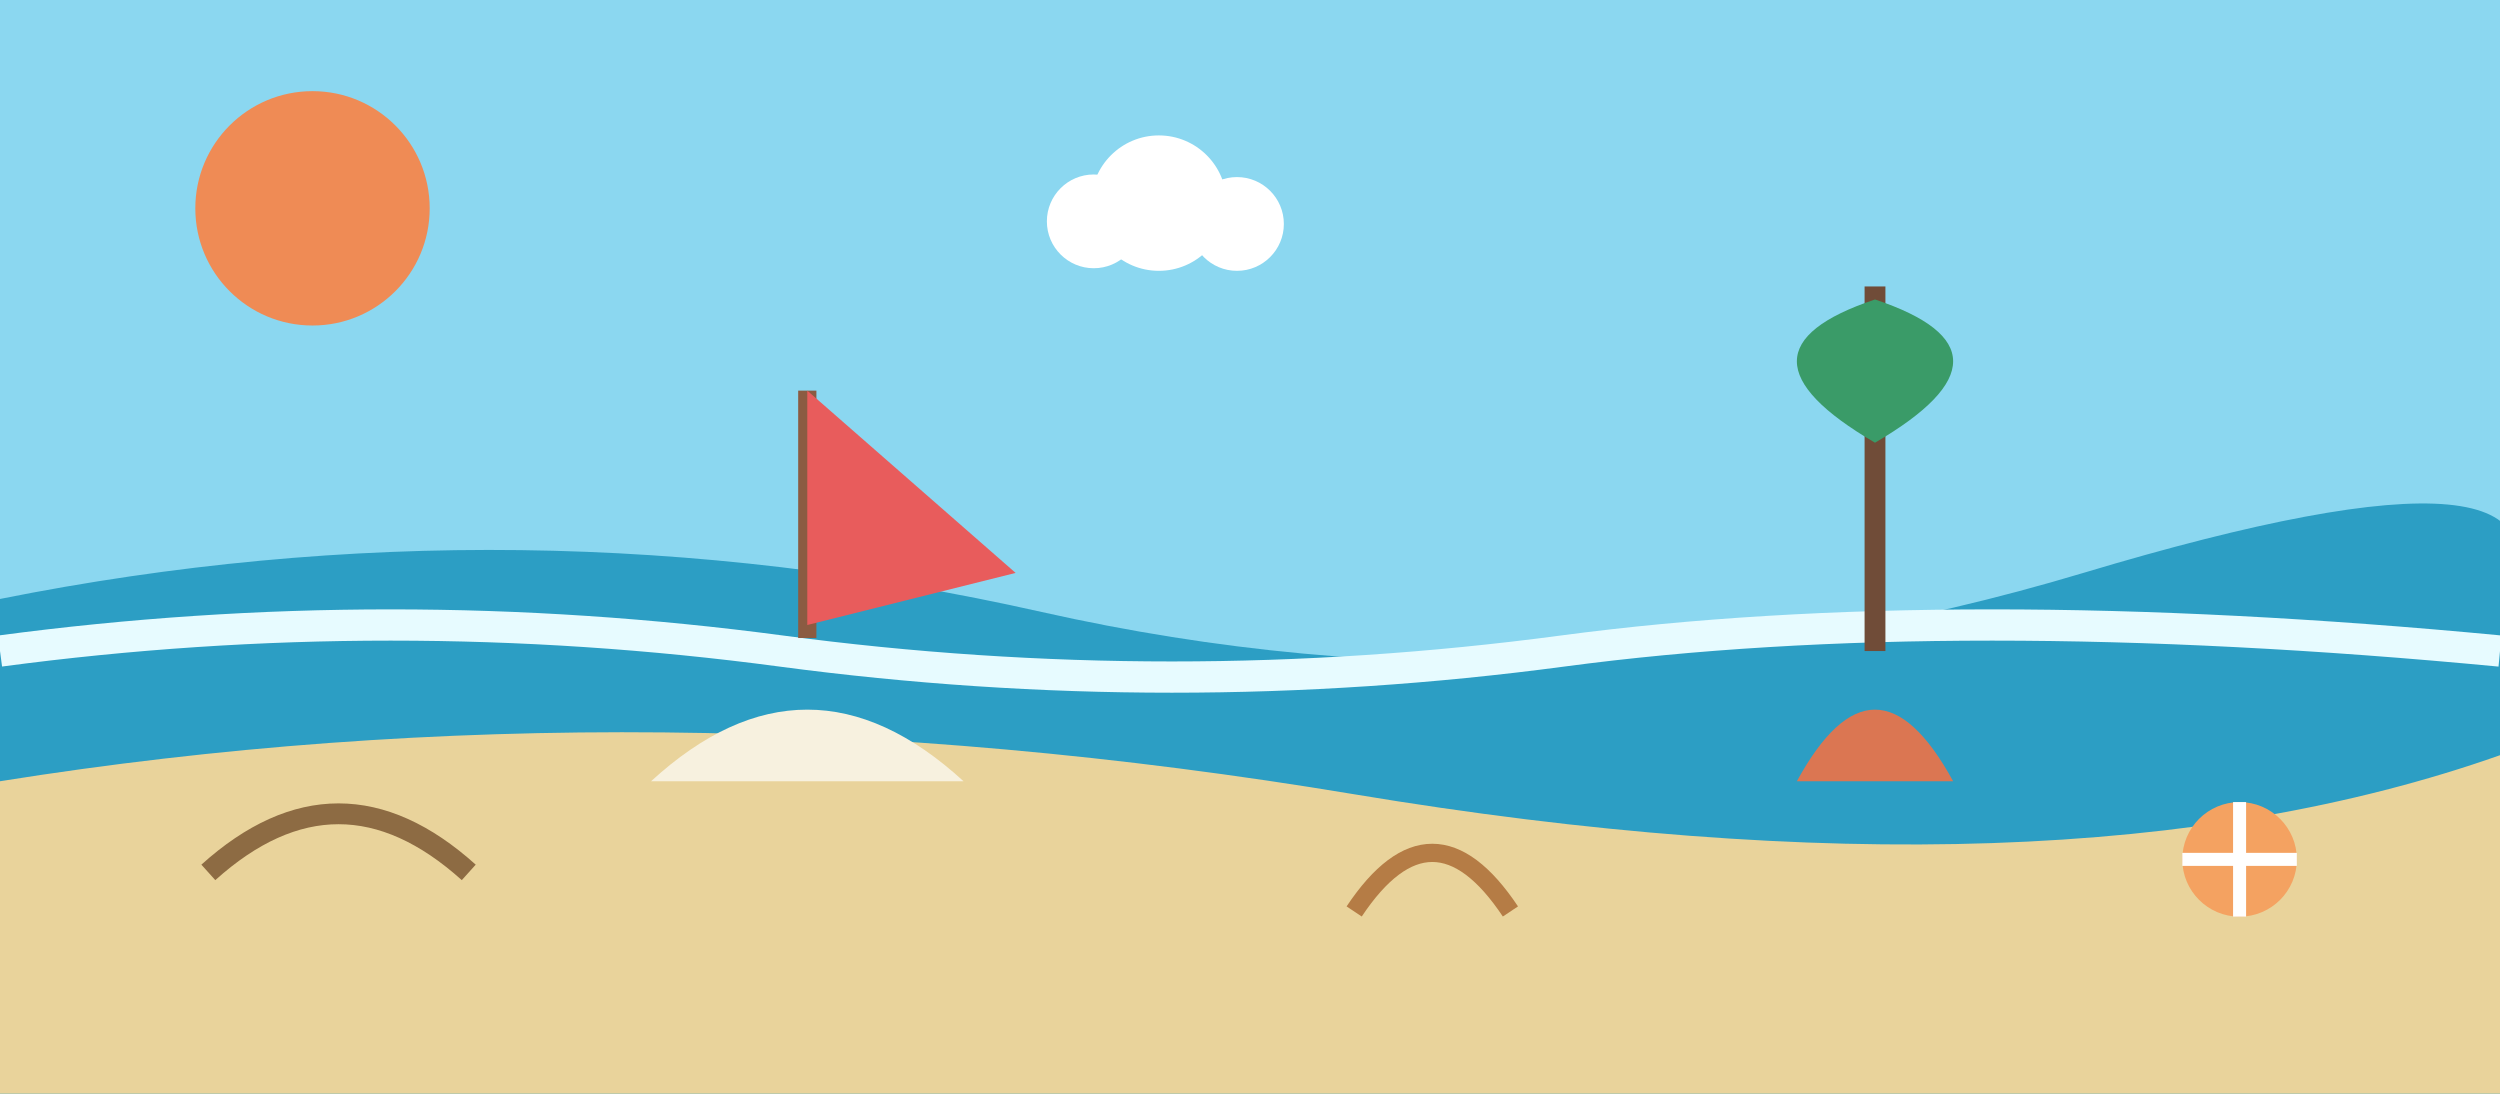
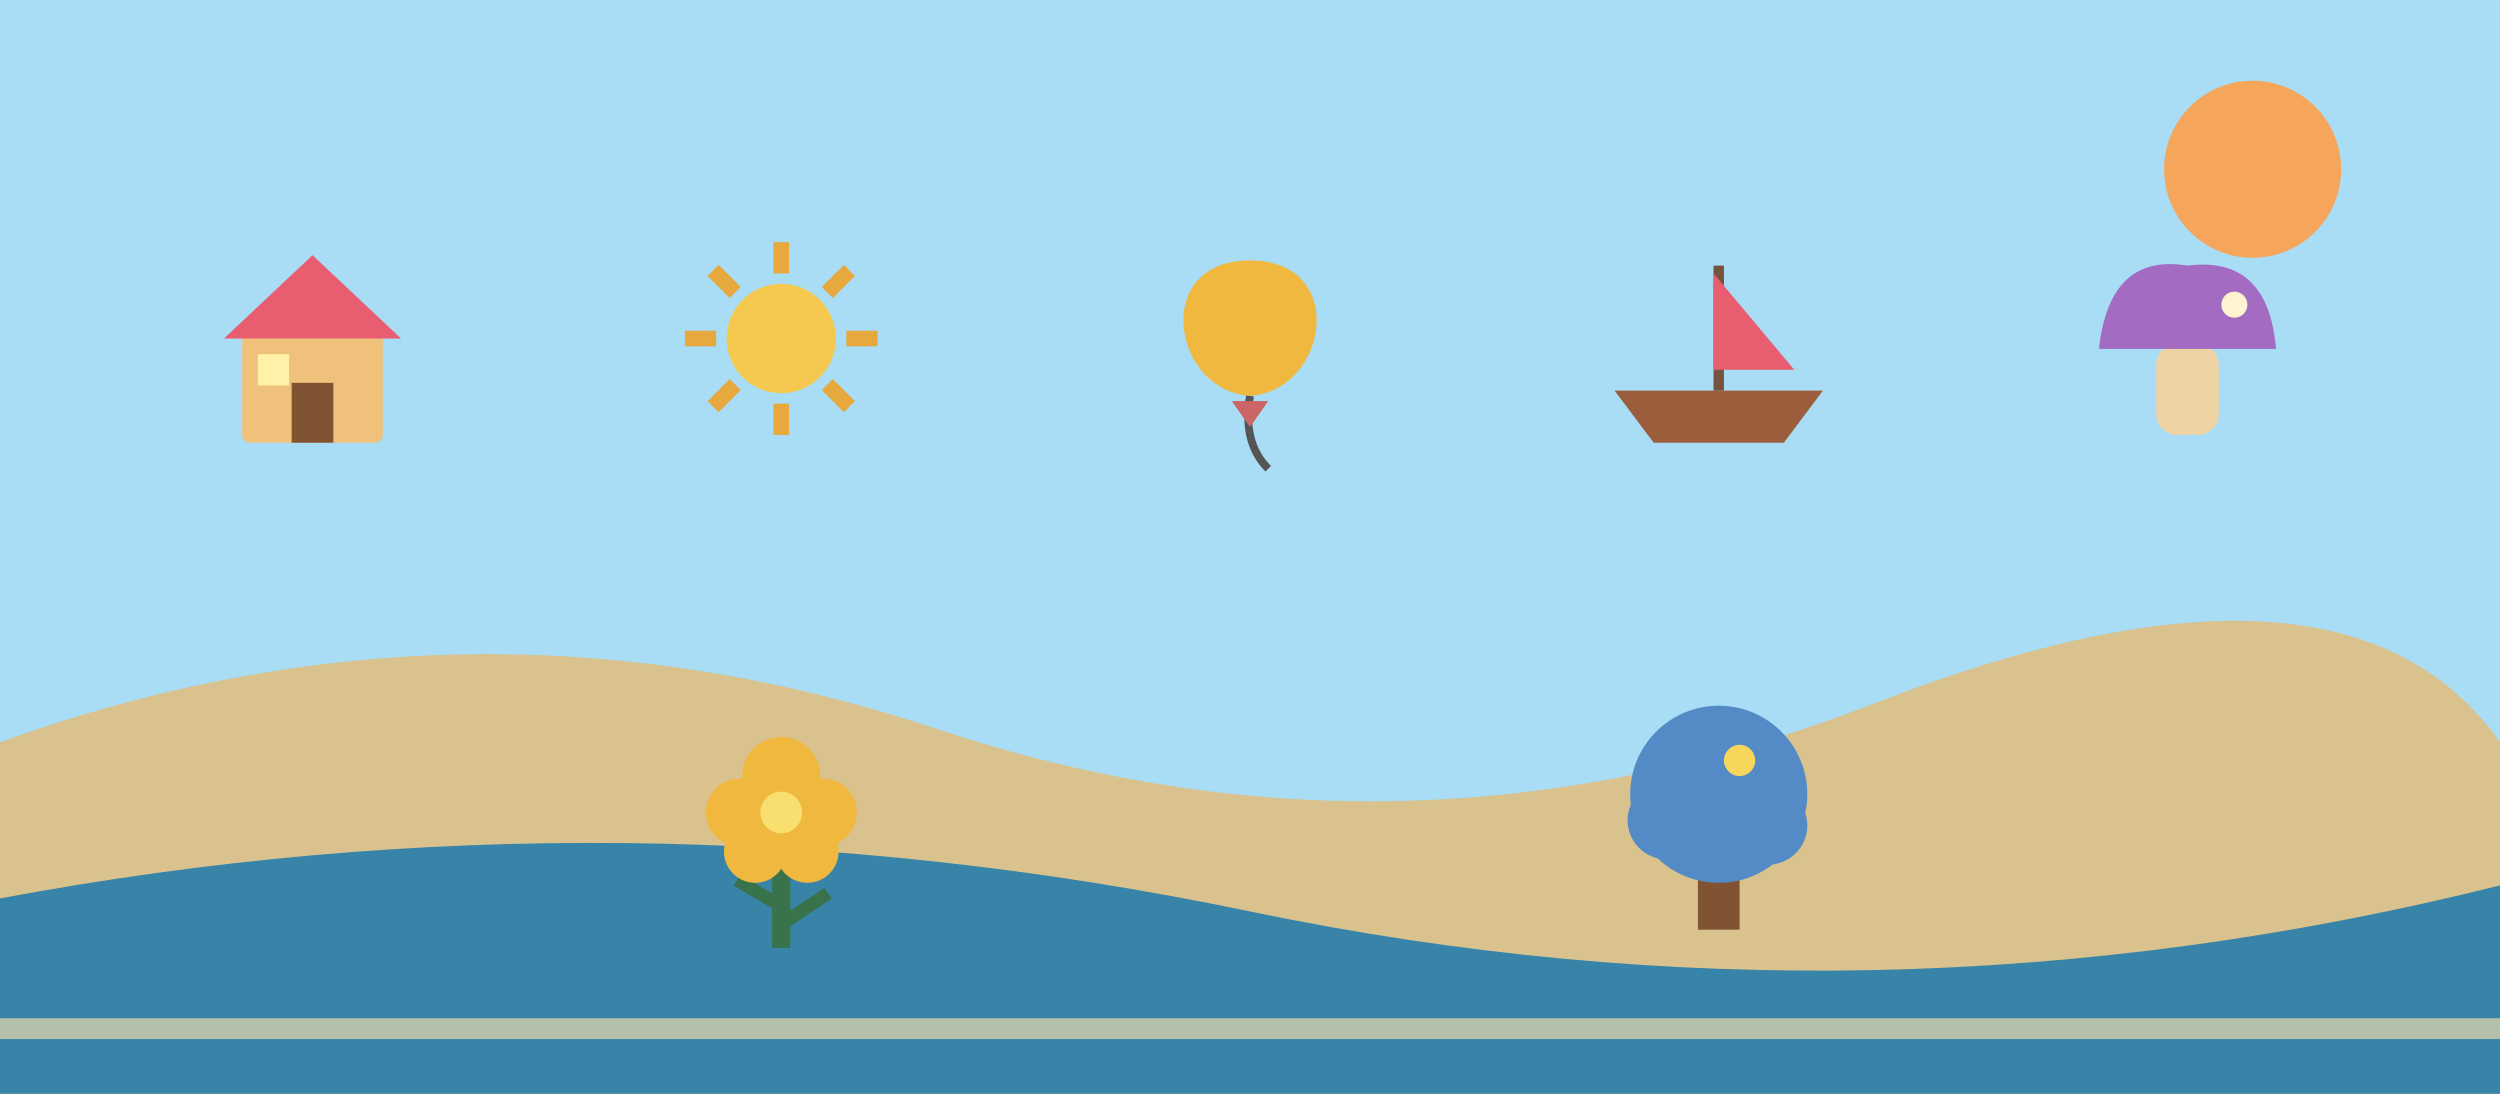
<svg xmlns="http://www.w3.org/2000/svg" width="960" height="420" viewBox="0 0 960 420">
-   <rect width="960" height="420" fill="#8bd7f0" />
-   <circle cx="120" cy="80" r="45" fill="#ef8b55" />
-   <path d="M0 230 Q200 190 400 235 T800 220 T960 235 V420 H0Z" fill="#2c9ec4" />
-   <path d="M0 300 Q250 260 520 305 T960 290 V420 H0Z" fill="#e9d39b" />
-   <path d="M0 250 Q150 230 300 250 T600 250 T960 250" stroke="#e7fbff" stroke-width="12" fill="none" />
-   <path d="M690 300 Q720 245 750 300Z" fill="#db7652" />
-   <path d="M720 250 L720 110" stroke="#704c38" stroke-width="8" />
-   <path d="M720 115 Q660 135 720 170 Q780 135 720 115Z" fill="#3a9b68" />
-   <path d="M250 300 Q310 245 370 300Z" fill="#f7f1df" />
-   <path d="M310 245 L310 150" stroke="#8b5b42" stroke-width="7" />
-   <path d="M310 150 L310 240 L390 220Z" fill="#e85c5c" />
-   <path d="M80 335 Q130 290 180 335" stroke="#8d6b43" stroke-width="8" fill="none" />
-   <g fill="#fff">
-     <circle cx="420" cy="85" r="18" />
-     <circle cx="445" cy="78" r="26" />
-     <circle cx="475" cy="86" r="18" />
+   <rect width="960" height="420" fill="#a8ddf5" />
+   <circle cx="865" cy="65" r="34" fill="#f5a65b" />
+   <path d="M0 285 Q180 220 360 280T720 270T960 285V420H0Z" fill="#d9c28d" />
+   <path d="M0 345 Q240 300 480 350T960 340V420H0Z" fill="#3784a8" />
+   <g>
+     <rect x="93" y="127" width="54" height="43" rx="3" fill="#f0c17a" />
+     <path d="M86 130L120 98L154 130Z" fill="#e85e70" />
+     <rect x="112" y="147" width="16" height="23" fill="#805333" />
+     <rect x="99" y="136" width="12" height="12" fill="#fff1a8" />
  </g>
-   <path d="M520 350 q30 -45 60 0" stroke="#b57c45" stroke-width="7" fill="none" />
-   <circle cx="860" cy="330" r="22" fill="#f4a261" />
-   <path d="M860 308 V352 M838 330 H882" stroke="#fff" stroke-width="5" />
+   <g>
+     <g stroke="#e7a83d" stroke-width="6">
+       <path d="M325 130L337 130" />
+       <path d="M317.678 147.678L326.163 156.163" />
+       <path d="M300 155L300 167" />
+       <path d="M282.322 147.678L273.837 156.163" />
+       <path d="M275 130L263 130" />
+       <path d="M282.322 112.322L273.837 103.837" />
+       <path d="M300 105L300 93" />
+       <path d="M317.678 112.322L326.163 103.837" />
+     </g>
+     <circle cx="300" cy="130" r="21" fill="#f5c94f" />
+   </g>
+   <g>
+     <path d="M480 152q-3 18 7 28" stroke="#555" stroke-width="3" fill="none" />
+     <path d="M480 100C442 100 450 150 480 152C510 150 518 100 480 100" fill="#f0b83e" />
+     <path d="M473 154l7 10 7-10" fill="#c66" />
+   </g>
+   <g>
+     <path d="M620 150h80l-15 20h-50Z" fill="#9b5d3b" />
+     <path d="M660 102v48" stroke="#76533c" stroke-width="4" />
+     <path d="M658 105L658 142L689 142Z" fill="#e85e70" />
+   </g>
+   <g>
+     <rect x="828" y="132" width="24" height="35" rx="8" fill="#f0d3a4" />
+     <path d="M806 134Q810 97 840 102Q871 98 874 134Z" fill="#a36cc2" />
+     <circle cx="858" cy="117" r="5" fill="#fff4d1" />
+   </g>
+   <g>
+     <path d="M300 330v34" stroke="#39734b" stroke-width="7" />
+     <path d="M300 348l-17 -10m17 17l18 -12" stroke="#39734b" stroke-width="5" />
+     <g fill="#f0b83e">
+       <circle cx="300" cy="298" r="15" />
+       <circle cx="284" cy="312" r="13" />
+       <circle cx="316" cy="312" r="13" />
+       <circle cx="290" cy="327" r="12" />
+       <circle cx="310" cy="327" r="12" />
+     </g>
+     <circle cx="300" cy="312" r="8" fill="#f8df70" />
+   </g>
+   <g>
+     <rect x="652" y="315" width="16" height="42" fill="#805333" />
+     <circle cx="660" cy="305" r="34" fill="#548bc7" />
+     <circle cx="640" cy="315" r="15" fill="#548bc7" />
+     <circle cx="679" cy="317" r="15" fill="#548bc7" />
+     <circle cx="668" cy="292" r="6" fill="#f6d75c" />
+   </g>
+   <path d="M0 395H960" stroke="#f6e2ad" stroke-width="8" opacity=".65" />
</svg>
